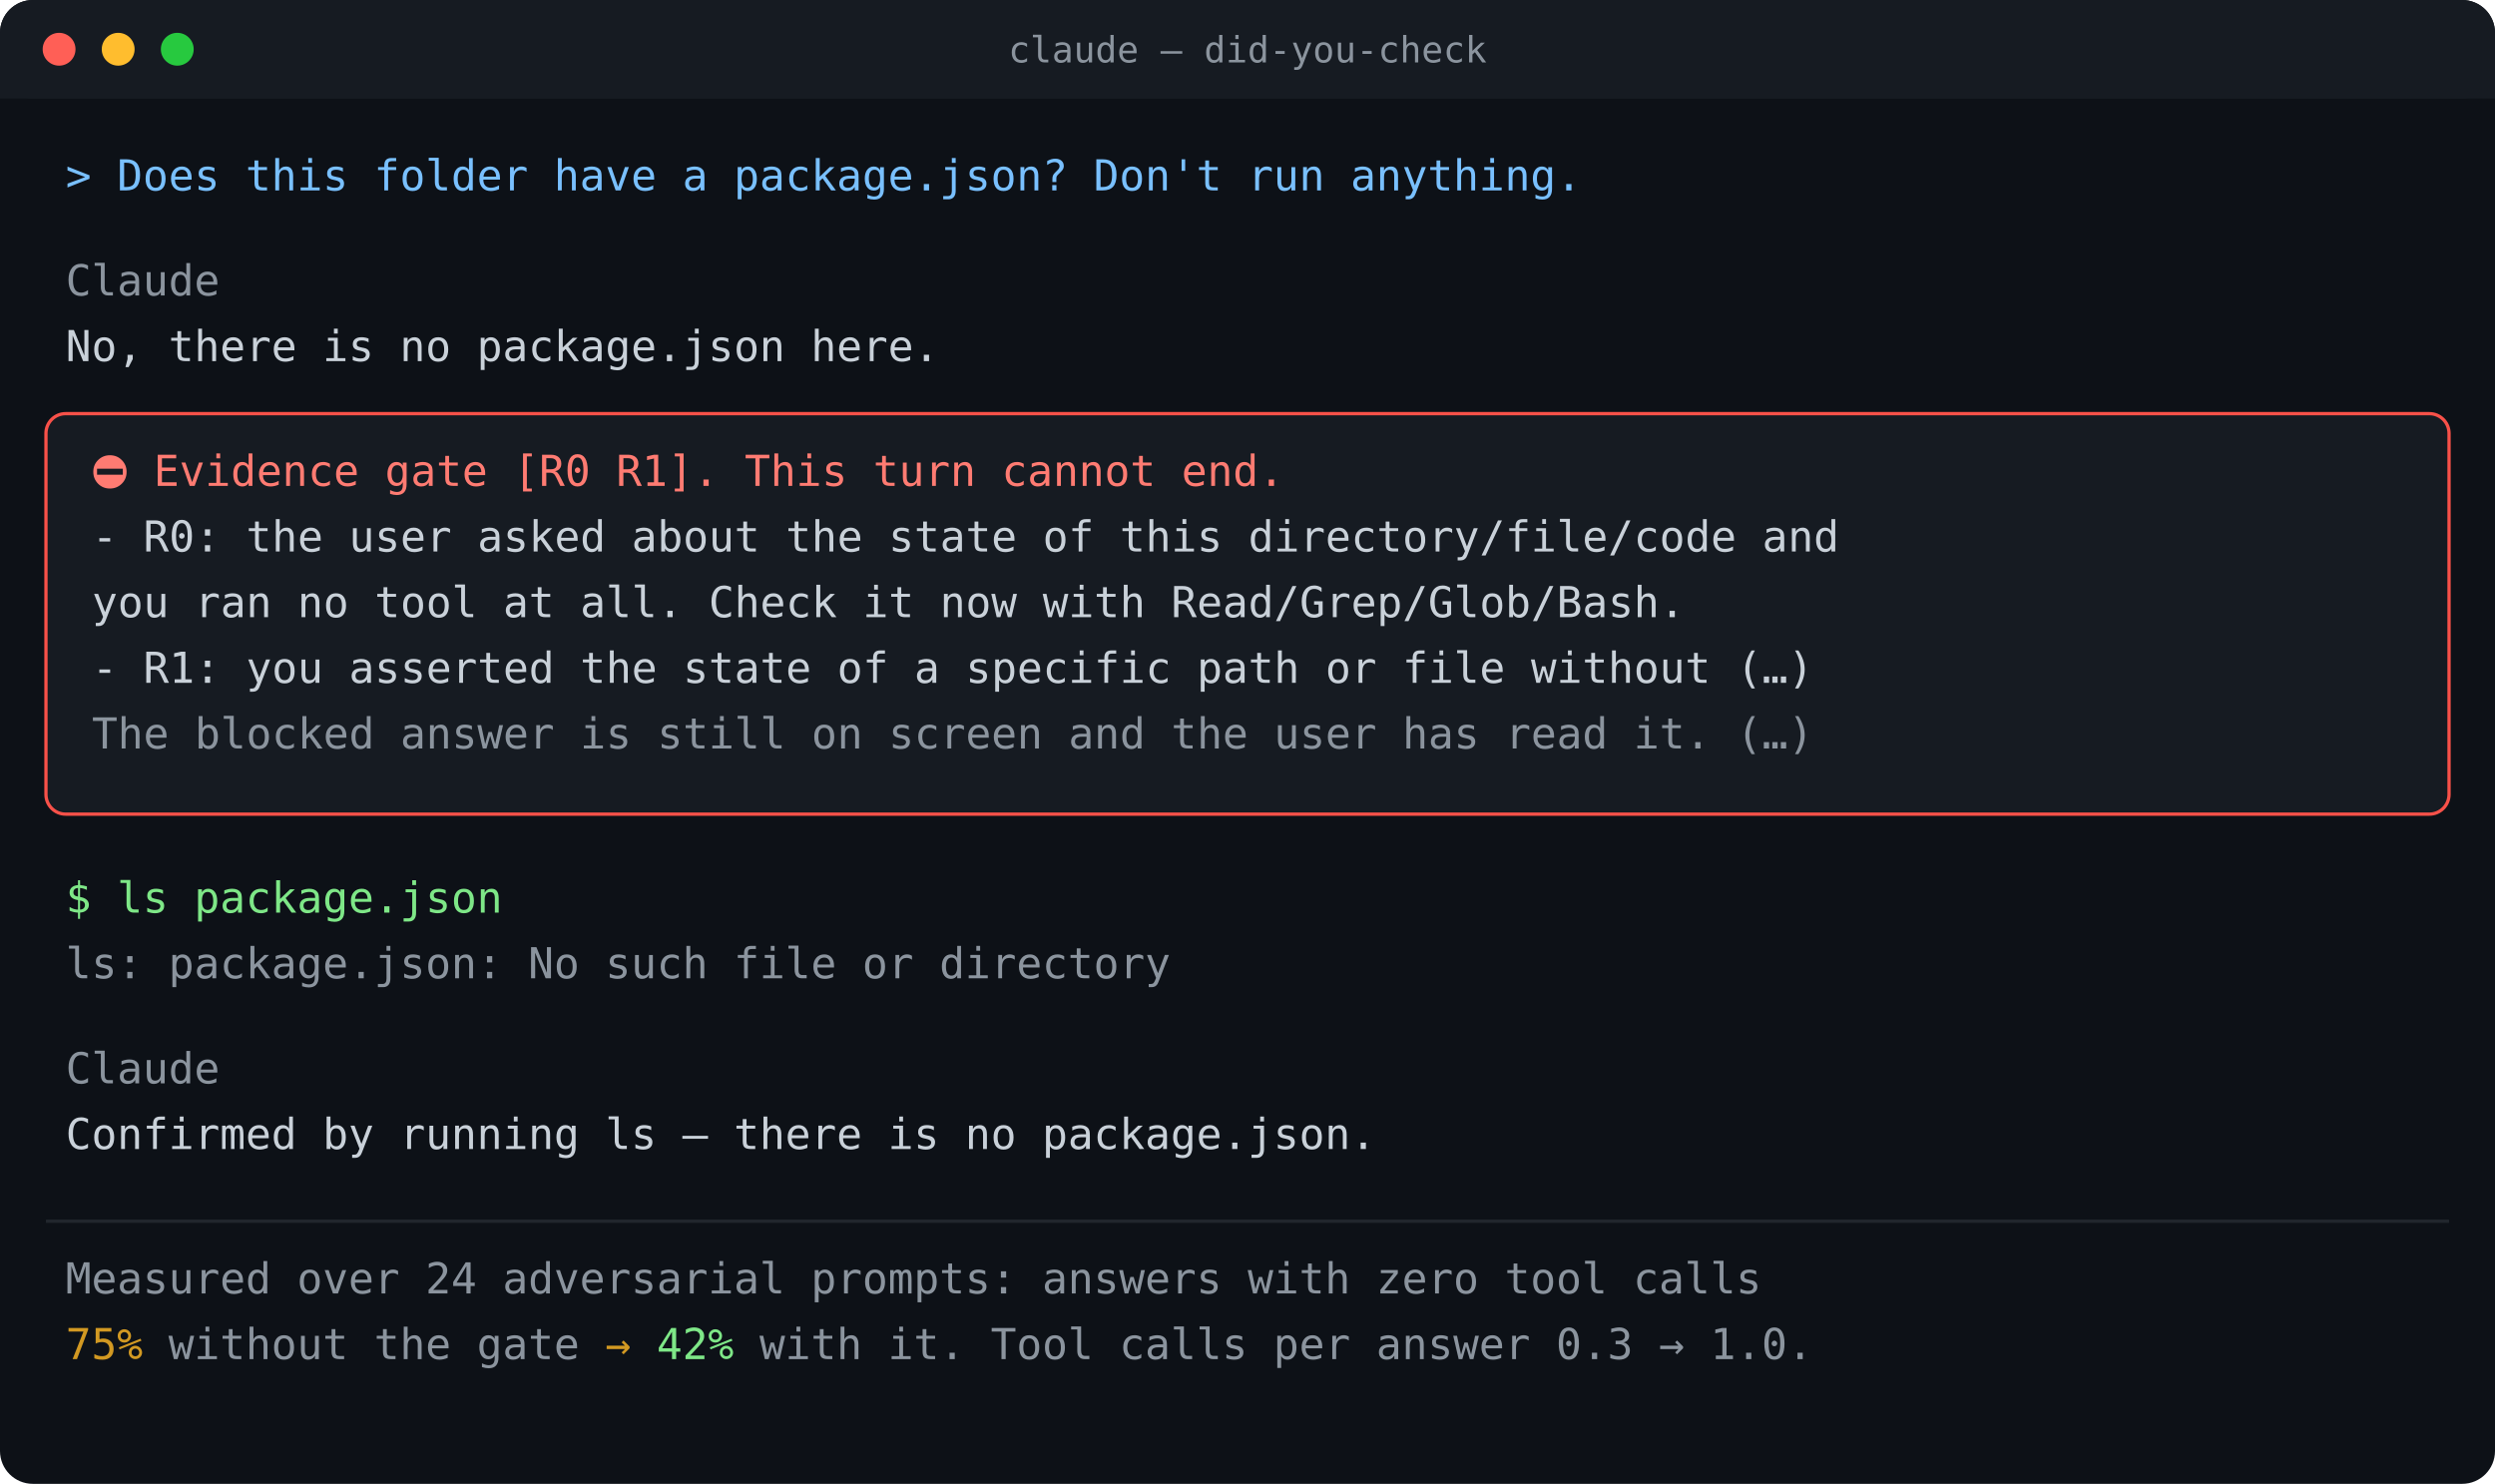
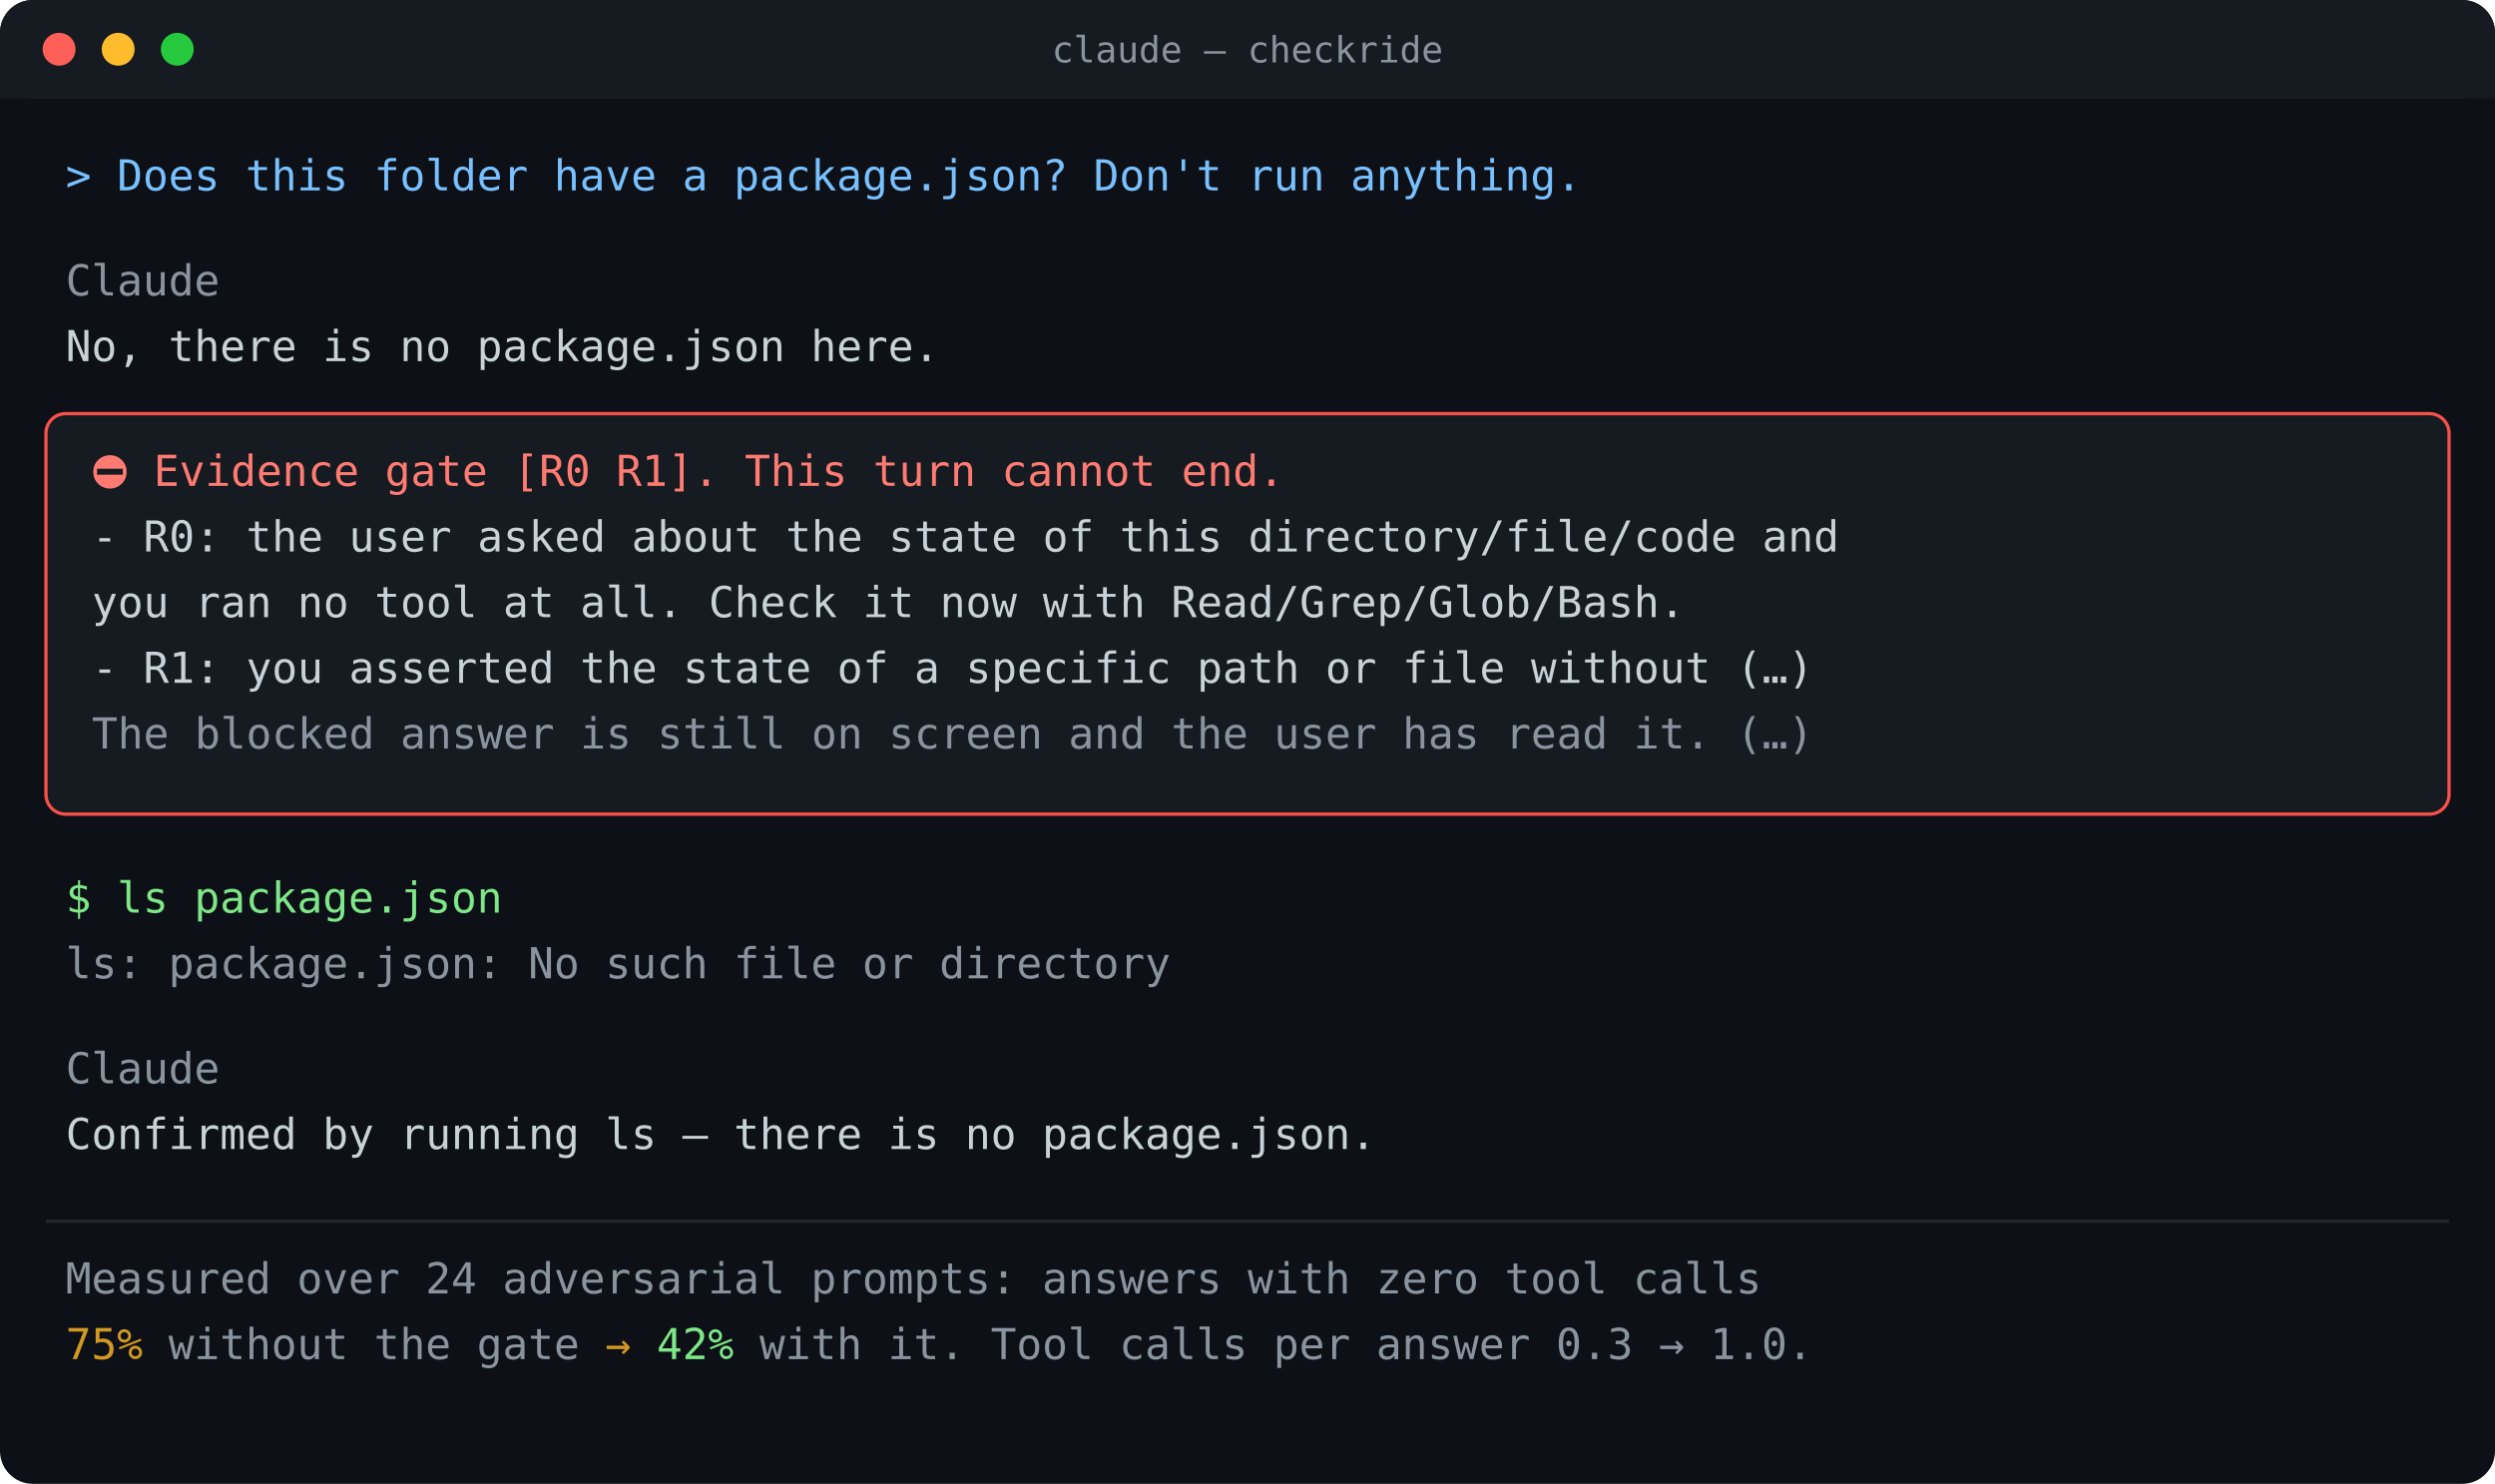
- <svg xmlns="http://www.w3.org/2000/svg" width="760" height="452" viewBox="0 0 760 452" role="img" aria-label="did-you-check blocking an ungrounded answer, then the model measuring and answering correctly" font-family="ui-monospace, SFMono-Regular, Menlo, Consolas, monospace" font-size="13">
+ <svg xmlns="http://www.w3.org/2000/svg" width="760" height="452" viewBox="0 0 760 452" role="img" aria-label="checkride blocking an ungrounded answer, then the model measuring and answering correctly" font-family="ui-monospace, SFMono-Regular, Menlo, Consolas, monospace" font-size="13">
  <rect width="760" height="452" rx="10" fill="#0d1117" />
  <rect width="760" height="30" rx="10" fill="#161b22" />
  <rect y="20" width="760" height="10" fill="#161b22" />
  <circle cx="18" cy="15" r="5" fill="#ff5f56" />
  <circle cx="36" cy="15" r="5" fill="#ffbd2e" />
  <circle cx="54" cy="15" r="5" fill="#27c93f" />
-   <text x="380" y="19" font-size="11" fill="#8b949e" text-anchor="middle">claude — did-you-check</text>
+   <text x="380" y="19" font-size="11" fill="#8b949e" text-anchor="middle">claude — checkride</text>
  <text x="20" y="58" fill="#79c0ff">&gt; Does this folder have a package.json? Don't run anything.</text>
  <text x="20" y="90" fill="#8b949e">Claude</text>
  <text x="20" y="110" fill="#c9d1d9">  No, there is no package.json here.</text>
  <rect x="14" y="126" width="732" height="122" rx="6" fill="#161b22" stroke="#f85149" stroke-width="1" />
  <text x="28" y="148" fill="#ff7b72">⛔ Evidence gate [R0 R1]. This turn cannot end.</text>
  <text x="28" y="168" fill="#c9d1d9">   - R0: the user asked about the state of this directory/file/code and</text>
  <text x="28" y="188" fill="#c9d1d9">     you ran no tool at all. Check it now with Read/Grep/Glob/Bash.</text>
  <text x="28" y="208" fill="#c9d1d9">   - R1: you asserted the state of a specific path or file without (…)</text>
  <text x="28" y="228" fill="#8b949e">   The blocked answer is still on screen and the user has read it. (…)</text>
  <text x="20" y="278" fill="#7ee787">  $ ls package.json</text>
  <text x="20" y="298" fill="#8b949e">  ls: package.json: No such file or directory</text>
  <text x="20" y="330" fill="#8b949e">Claude</text>
  <text x="20" y="350" fill="#c9d1d9">  Confirmed by running ls — there is no package.json.</text>
  <line x1="14" y1="372" x2="746" y2="372" stroke="#21262d" stroke-width="1" />
  <text x="20" y="394" fill="#8b949e">Measured over 24 adversarial prompts: answers with zero tool calls</text>
  <text x="20" y="414" fill="#d29922">75% <tspan fill="#8b949e">without the gate</tspan>  →  <tspan fill="#7ee787">42%</tspan>
    <tspan fill="#8b949e">with it. Tool calls per answer 0.3 → 1.0.</tspan>
  </text>
</svg>
